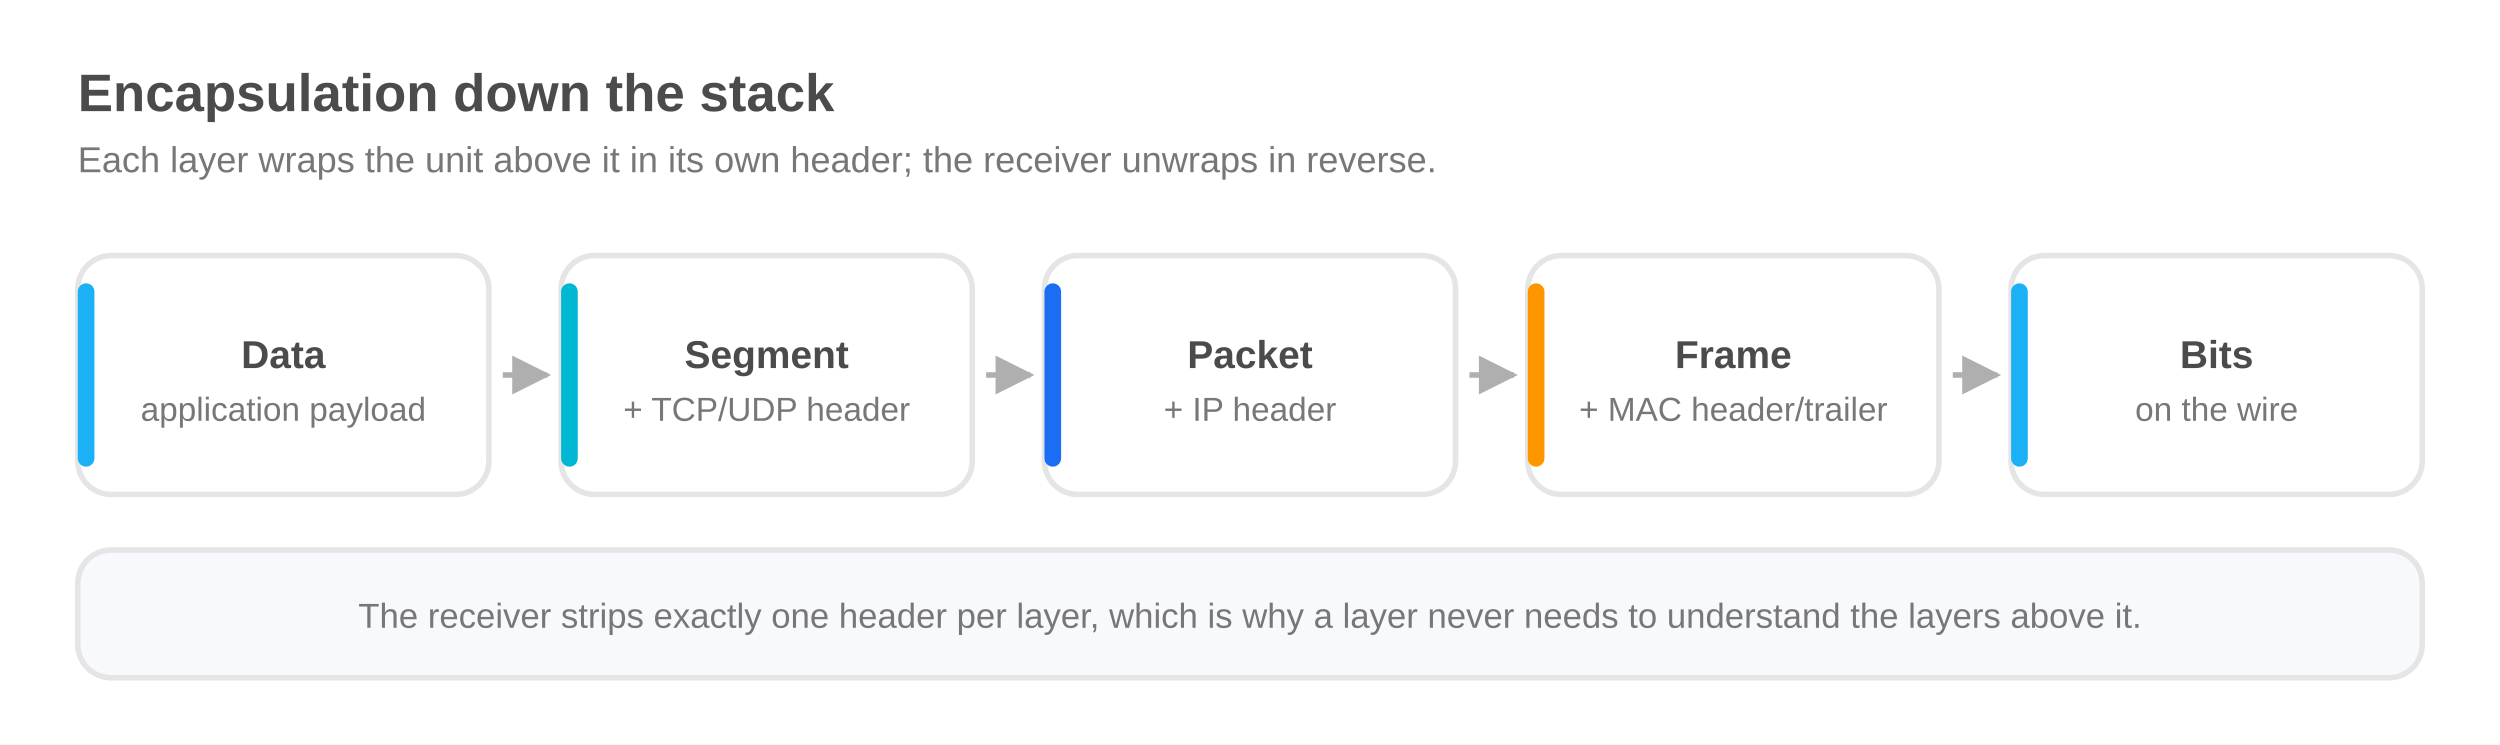
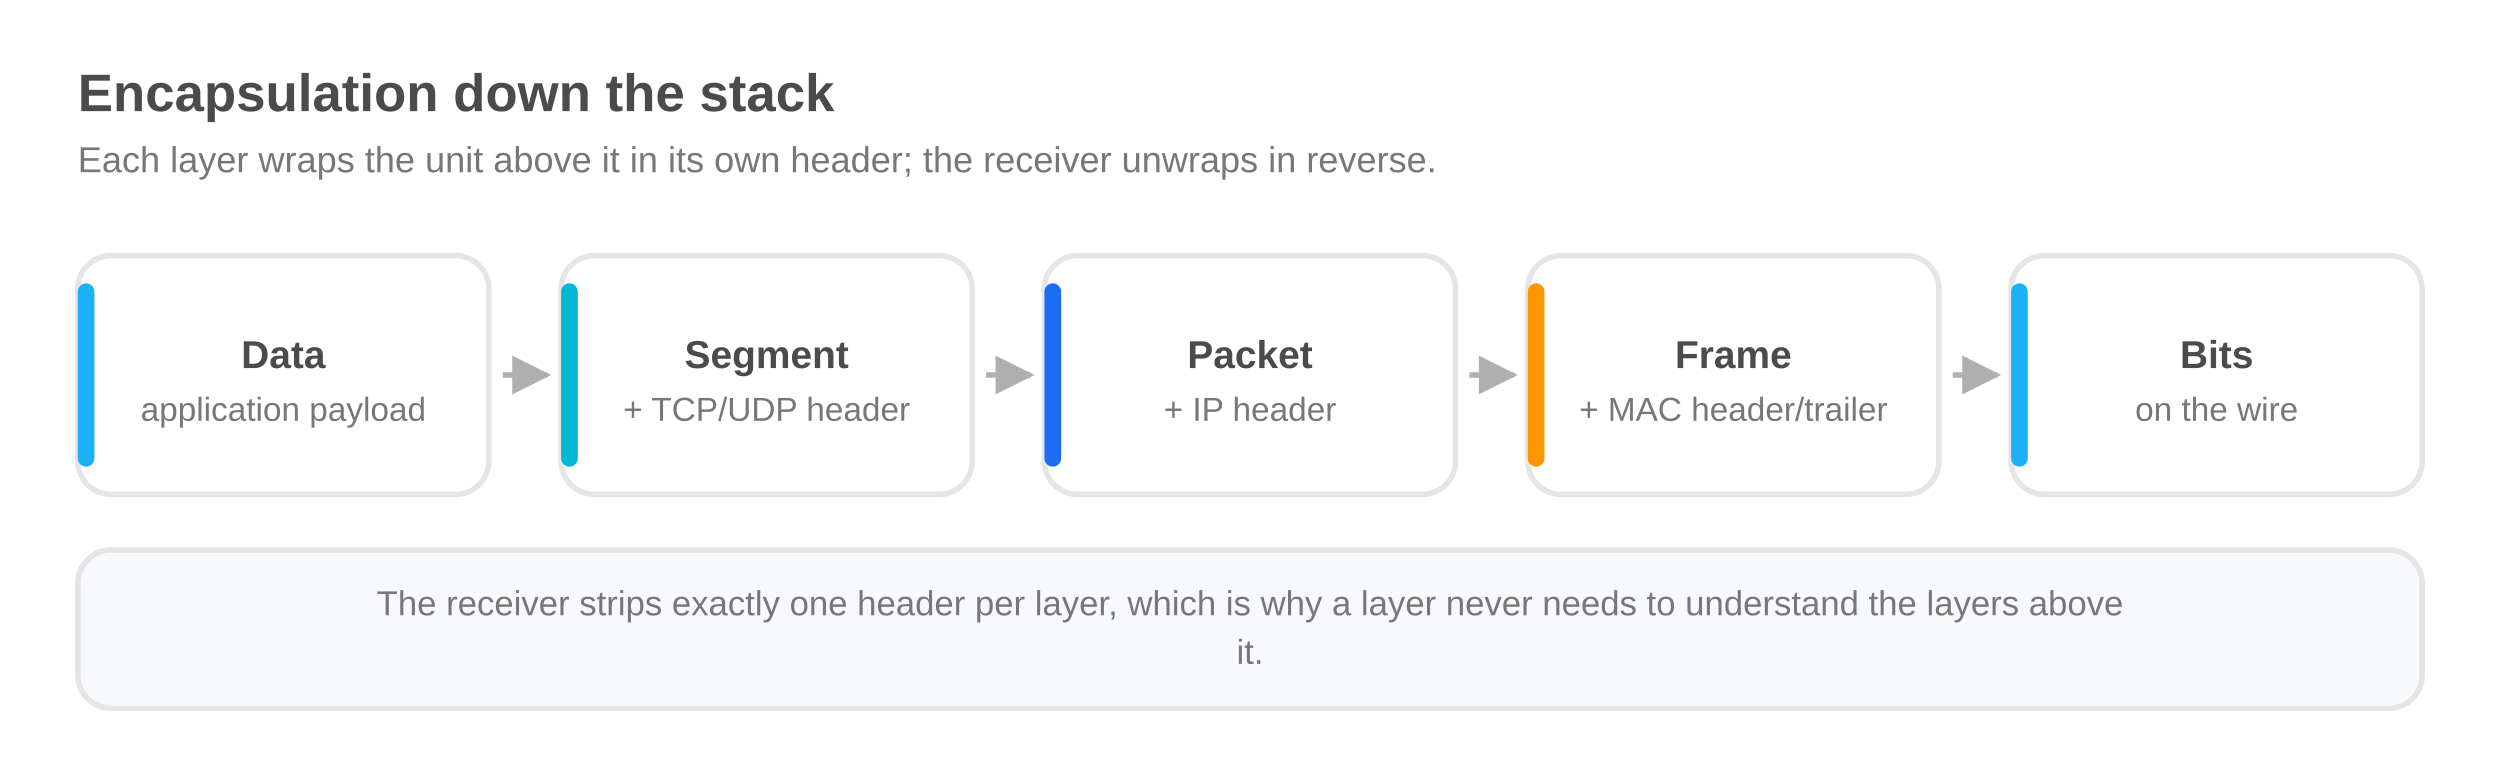
- <svg xmlns="http://www.w3.org/2000/svg" viewBox="0 0 900 268" width="900" height="268" font-family="system-ui, -apple-system, 'Segoe UI', Nunito, 'Helvetica Neue', Arial, sans-serif" role="img" aria-label="Encapsulation down the stack">
+ <svg xmlns="http://www.w3.org/2000/svg" viewBox="0 0 900 279" width="900" height="279" font-family="system-ui, -apple-system, 'Segoe UI', Nunito, 'Helvetica Neue', Arial, sans-serif" role="img" aria-label="Encapsulation down the stack">
  <defs>
    <marker id="tip" viewBox="0 0 10 10" refX="9" refY="5" markerWidth="7" markerHeight="7" orient="auto-start-reverse">
      <path d="M0,0 L10,5 L0,10 z" fill="#afafaf" />
    </marker>
  </defs>
-   <rect width="900" height="268" fill="#ffffff" />
+   <rect width="900" height="279" fill="#ffffff" />
  <text x="28" y="40" font-size="19" font-weight="800" fill="#4b4b4b" text-anchor="start">Encapsulation down the stack</text>
  <text x="28" y="62" font-size="13" font-weight="400" fill="#777777" text-anchor="start">Each layer wraps the unit above it in its own header; the receiver unwraps in reverse.</text>
  <rect x="28.0" y="92" width="148.0" height="86" rx="12" fill="#ffffff" stroke="#e5e5e5" stroke-width="2" />
  <rect x="28.0" y="102" width="6" height="66" rx="3" fill="#1cb0f6" />
  <text x="102.0" y="132.5" font-size="14" font-weight="700" fill="#4b4b4b" text-anchor="middle">Data</text>
  <text x="102.0" y="151.5" font-size="12" font-weight="400" fill="#777777" text-anchor="middle">application payload</text>
  <line x1="181.0" y1="135.0" x2="197.0" y2="135.0" stroke="#afafaf" stroke-width="2" marker-end="url(#tip)" />
  <rect x="202.0" y="92" width="148.0" height="86" rx="12" fill="#ffffff" stroke="#e5e5e5" stroke-width="2" />
  <rect x="202.0" y="102" width="6" height="66" rx="3" fill="#00b8d4" />
  <text x="276.0" y="132.5" font-size="14" font-weight="700" fill="#4b4b4b" text-anchor="middle">Segment</text>
  <text x="276.0" y="151.5" font-size="12" font-weight="400" fill="#777777" text-anchor="middle">+ TCP/UDP header</text>
  <line x1="355.0" y1="135.0" x2="371.0" y2="135.0" stroke="#afafaf" stroke-width="2" marker-end="url(#tip)" />
  <rect x="376.0" y="92" width="148.0" height="86" rx="12" fill="#ffffff" stroke="#e5e5e5" stroke-width="2" />
  <rect x="376.0" y="102" width="6" height="66" rx="3" fill="#1b6ef3" />
  <text x="450.0" y="132.5" font-size="14" font-weight="700" fill="#4b4b4b" text-anchor="middle">Packet</text>
  <text x="450.0" y="151.5" font-size="12" font-weight="400" fill="#777777" text-anchor="middle">+ IP header</text>
  <line x1="529.0" y1="135.0" x2="545.0" y2="135.0" stroke="#afafaf" stroke-width="2" marker-end="url(#tip)" />
  <rect x="550.0" y="92" width="148.0" height="86" rx="12" fill="#ffffff" stroke="#e5e5e5" stroke-width="2" />
  <rect x="550.0" y="102" width="6" height="66" rx="3" fill="#ff9600" />
  <text x="624.0" y="132.5" font-size="14" font-weight="700" fill="#4b4b4b" text-anchor="middle">Frame</text>
  <text x="624.0" y="151.5" font-size="12" font-weight="400" fill="#777777" text-anchor="middle">+ MAC header/trailer</text>
  <line x1="703.0" y1="135.0" x2="719.0" y2="135.0" stroke="#afafaf" stroke-width="2" marker-end="url(#tip)" />
  <rect x="724.0" y="92" width="148.0" height="86" rx="12" fill="#ffffff" stroke="#e5e5e5" stroke-width="2" />
  <rect x="724.0" y="102" width="6" height="66" rx="3" fill="#1cb0f6" />
  <text x="798.0" y="132.5" font-size="14" font-weight="700" fill="#4b4b4b" text-anchor="middle">Bits</text>
  <text x="798.0" y="151.5" font-size="12" font-weight="400" fill="#777777" text-anchor="middle">on the wire</text>
-   <rect x="28" y="198" width="844" height="46" rx="12" fill="#f7f9fc" stroke="#e5e5e5" stroke-width="2" />
-   <text x="450.0" y="226" font-size="12.5" font-weight="400" fill="#777777" text-anchor="middle">The receiver strips exactly one header per layer, which is why a layer never needs to understand the layers above it.</text>
+   <rect x="28" y="198" width="844" height="57.0" rx="12" fill="#f7f9fc" stroke="#e5e5e5" stroke-width="2" />
+   <text x="450.0" y="221.5" font-size="12.5" font-weight="400" fill="#777777" text-anchor="middle">The receiver strips exactly one header per layer, which is why a layer never needs to understand the layers above</text>
+   <text x="450.0" y="239.0" font-size="12.5" font-weight="400" fill="#777777" text-anchor="middle">it.</text>
</svg>
